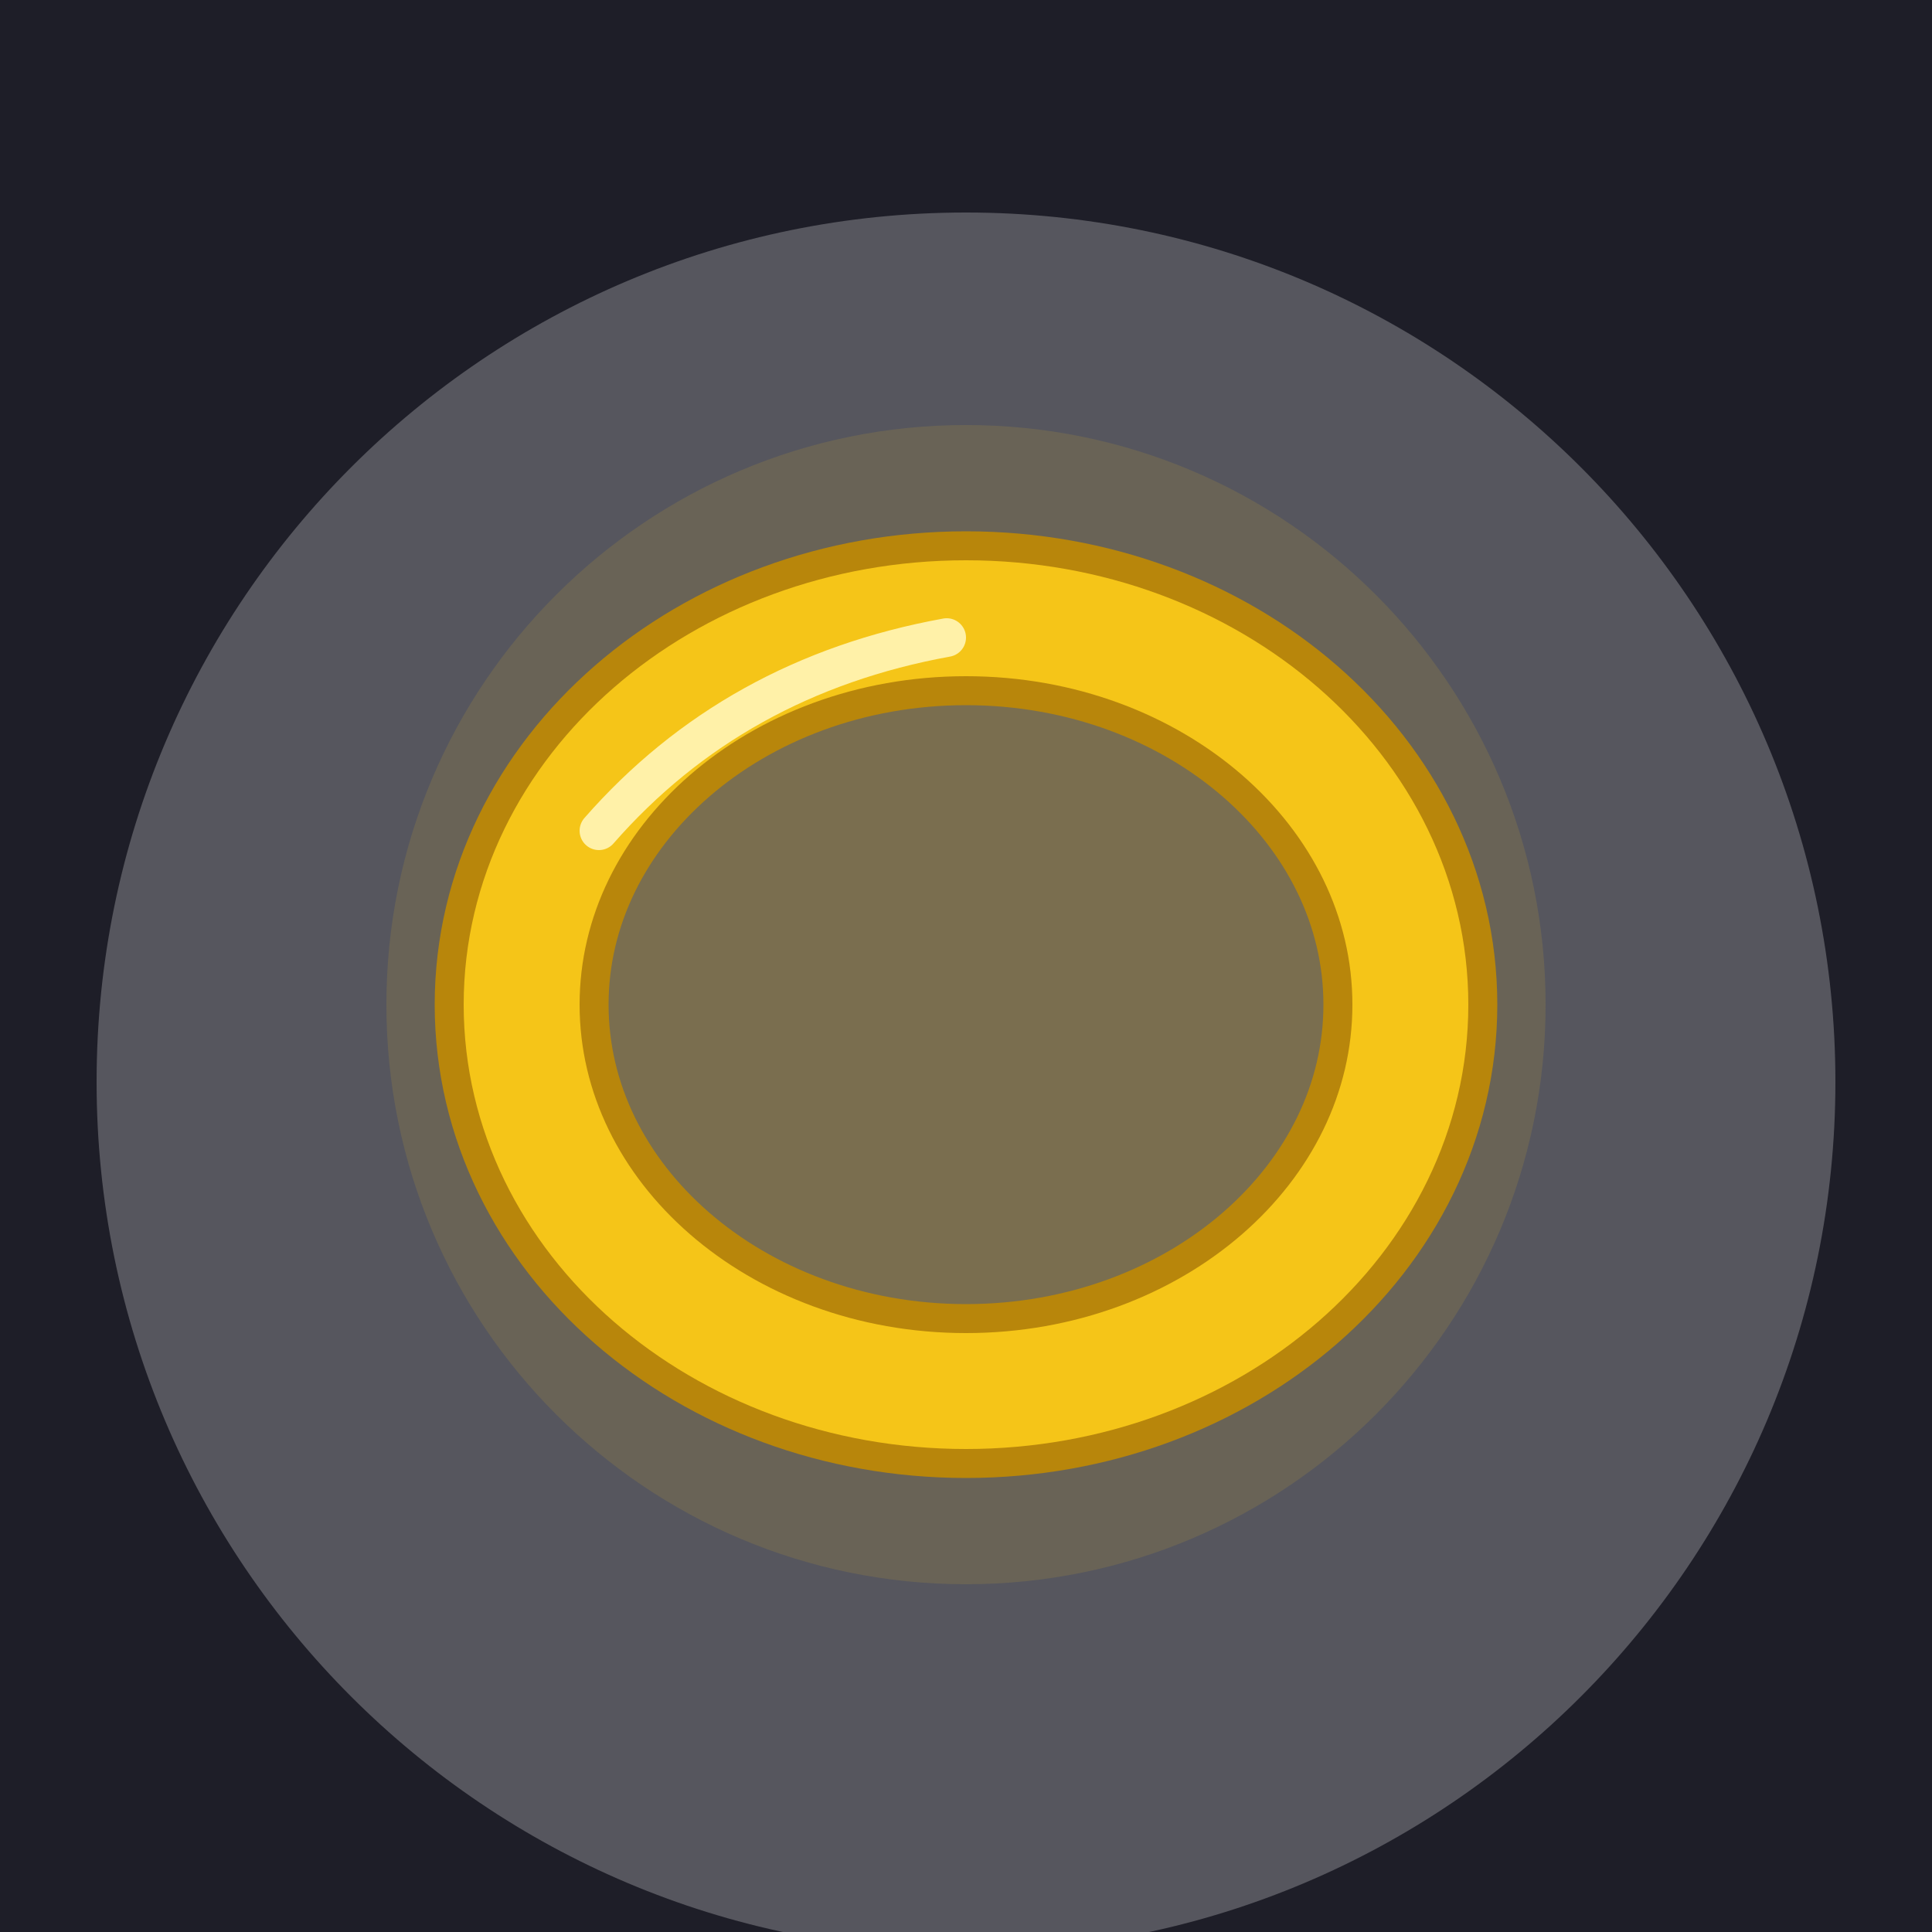
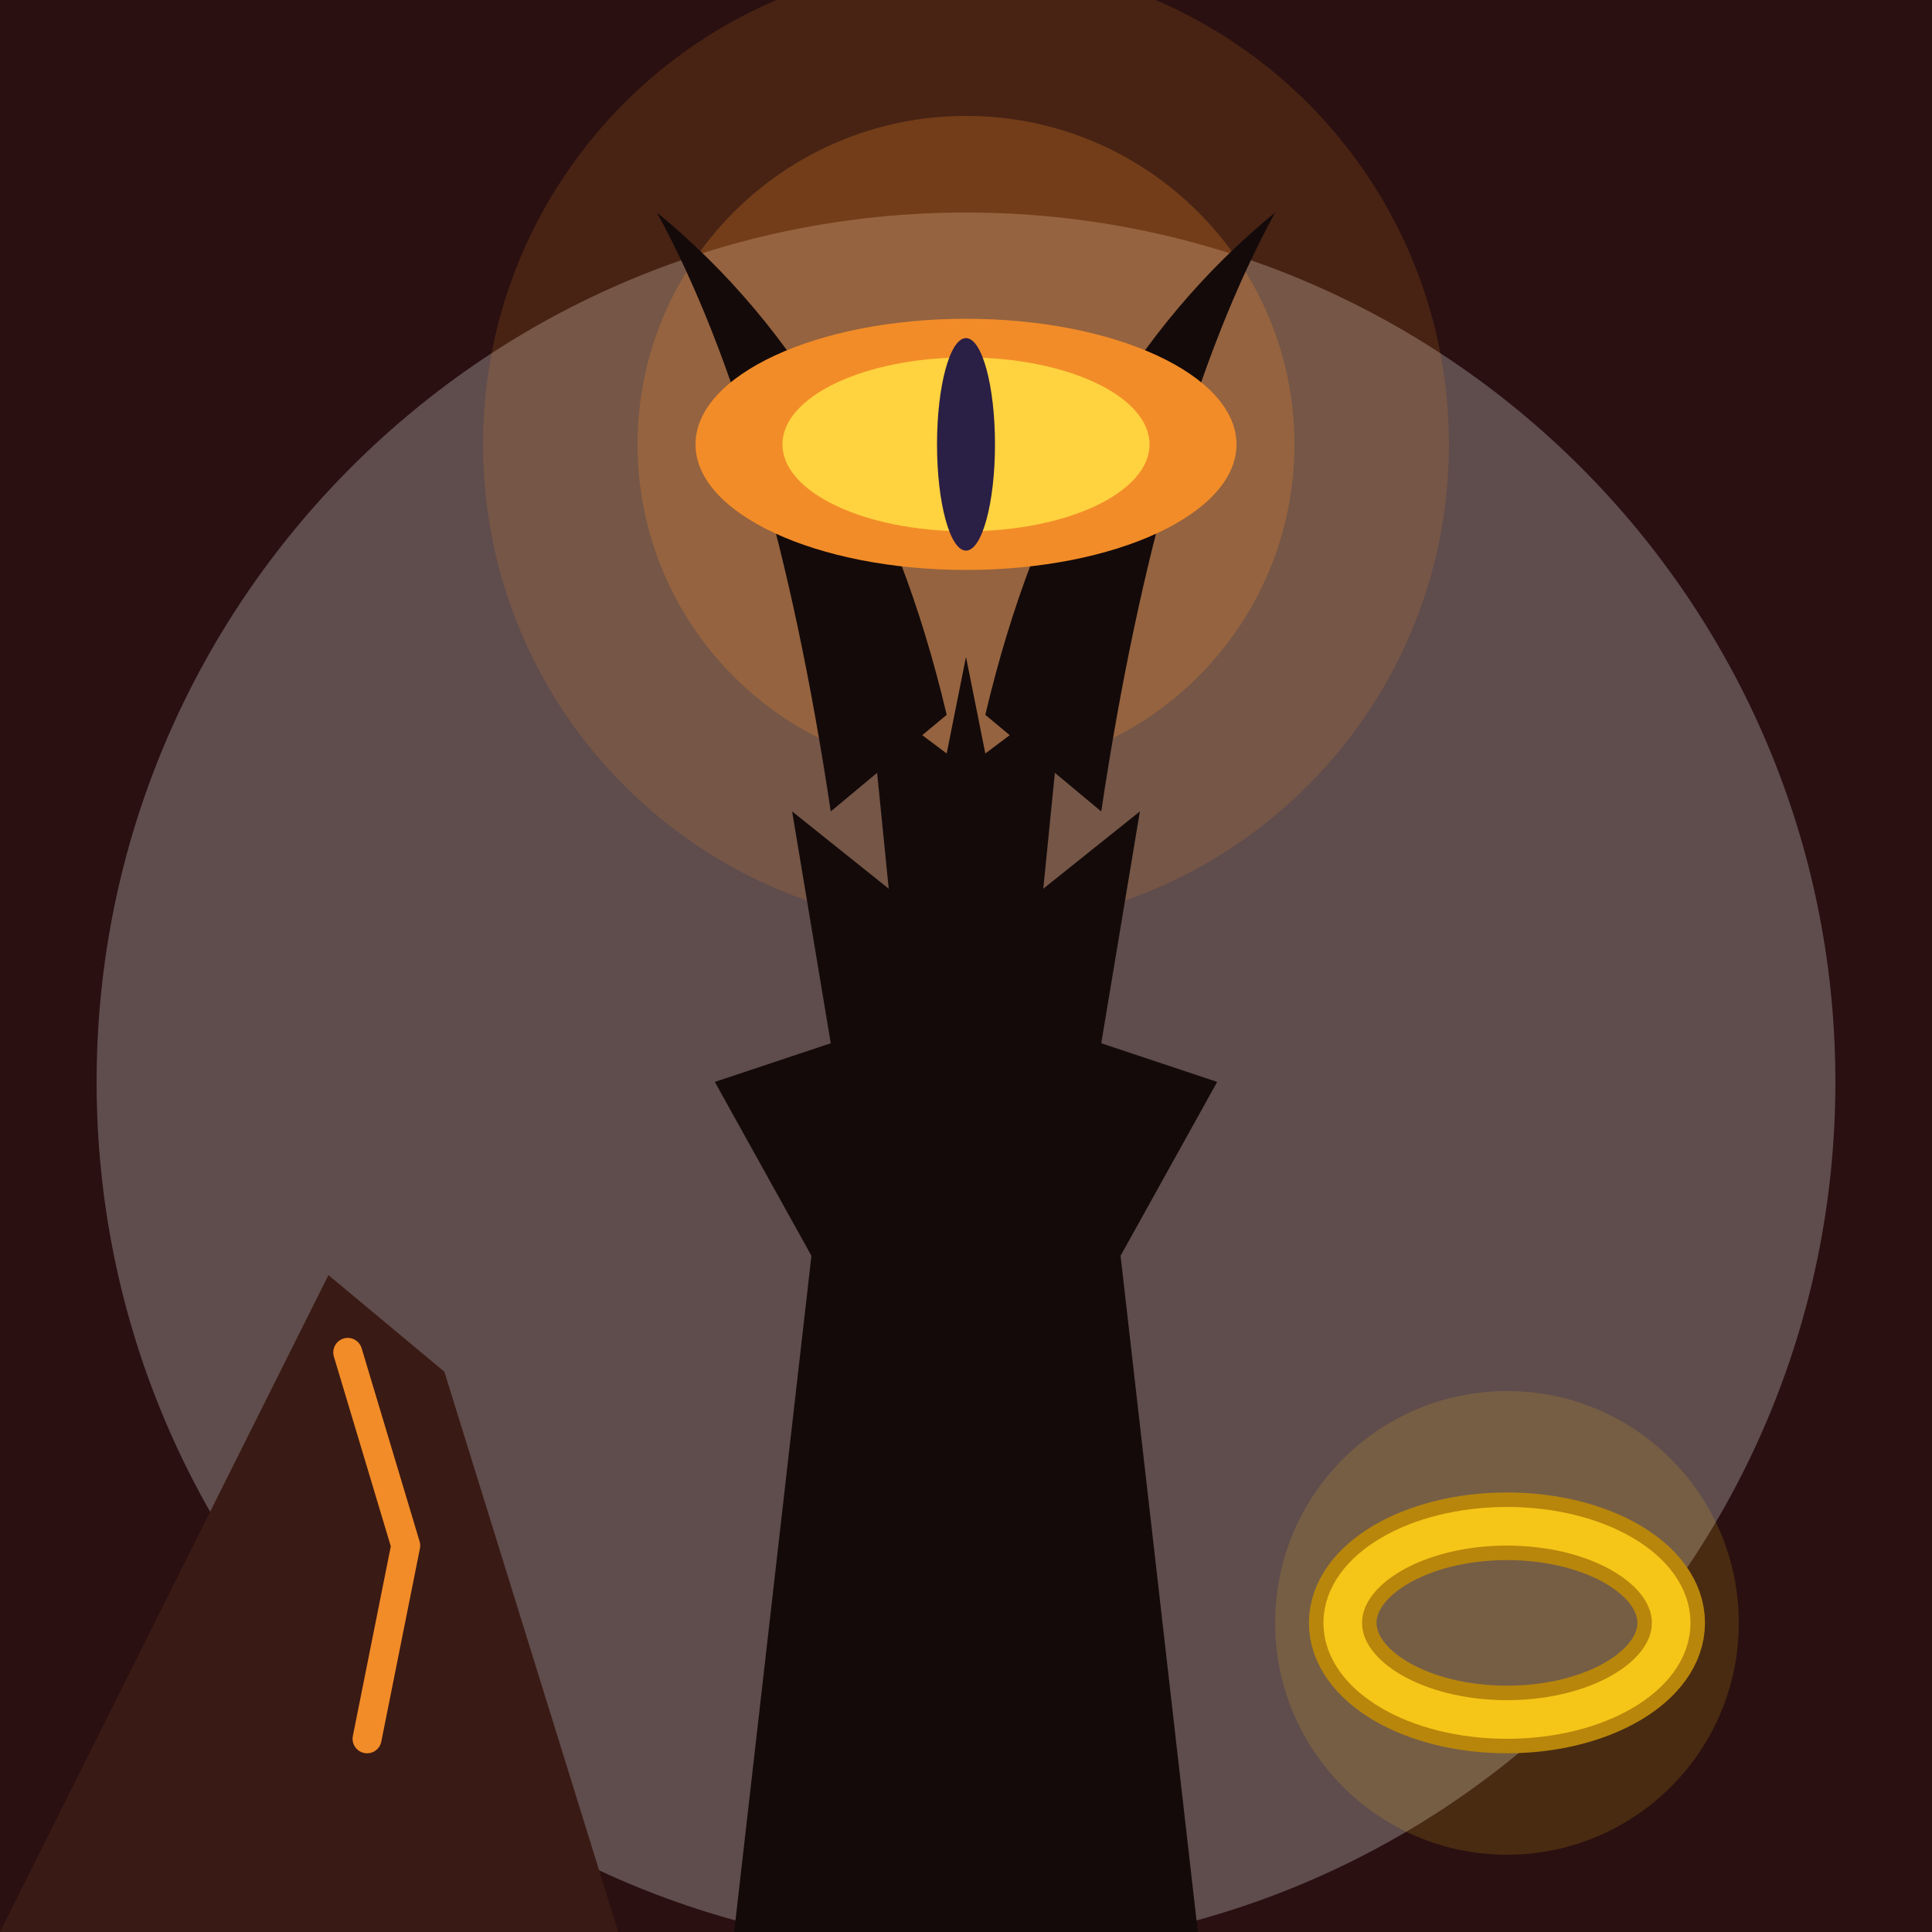
<svg xmlns="http://www.w3.org/2000/svg" viewBox="0 0 200 200">
-   <rect width="200" height="200" fill="#1E1E28" />
+   <rect width="200" height="200" fill="#2A1010" />
  <circle cx="100" cy="112" r="90" fill="#fff" opacity=".25" />
-   <circle cx="100" cy="104" r="60" fill="#F5C518" opacity=".12" />
-   <circle cx="100" cy="104" r="46" fill="#F5C518" opacity=".12" />
-   <ellipse cx="100" cy="104" rx="46" ry="40" fill="none" stroke="#B8860B" stroke-width="18" />
-   <ellipse cx="100" cy="104" rx="46" ry="40" fill="none" stroke="#F5C518" stroke-width="12" />
-   <path d="M62 86 Q76 70 98 66" fill="none" stroke="#FFF1A8" stroke-width="4" stroke-linecap="round" />
+   <circle cx="100" cy="46" r="50" fill="#F28C28" opacity=".15" />
+   <circle cx="100" cy="46" r="34" fill="#F28C28" opacity=".25" />
+   <path d="M0 200 L34 132 L46 142 L64 200 Z" fill="#3A1A14" />
+   <path d="M36 140 L42 160 L38 180" fill="none" stroke="#F28C28" stroke-width="3" stroke-linecap="round" stroke-linejoin="round" />
+   <path d="M86 84 Q80 44 68 22 Q90 40 98 74 Z" fill="#140A0A" />
+   <g transform="translate(200 0) scale(-1 1)">
+     <path d="M86 84 Q80 44 68 22 Q90 40 98 74 Z" fill="#140A0A" />
+   </g>
+   <path d="M76 200 L84 130 L74 112 L86 108 L82 84 L92 92 L90 72 L98 78 L100 68 L102 78 L110 72 L108 92 L118 84 L114 108 L126 112 L116 130 L124 200 Z" fill="#140A0A" />
+   <ellipse cx="100" cy="46" rx="28" ry="13" fill="#F28C28" />
+   <ellipse cx="100" cy="46" rx="19" ry="9" fill="#FFD23F" />
+   <ellipse cx="100" cy="46" rx="3" ry="11" fill="#2A1F45" />
+   <circle cx="156" cy="168" r="24" fill="#F5C518" opacity=".15" />
+   <ellipse cx="156" cy="168" rx="17" ry="10" fill="none" stroke="#B8860B" stroke-width="7" />
+   <ellipse cx="156" cy="168" rx="17" ry="10" fill="none" stroke="#F5C518" stroke-width="4" />
</svg>
